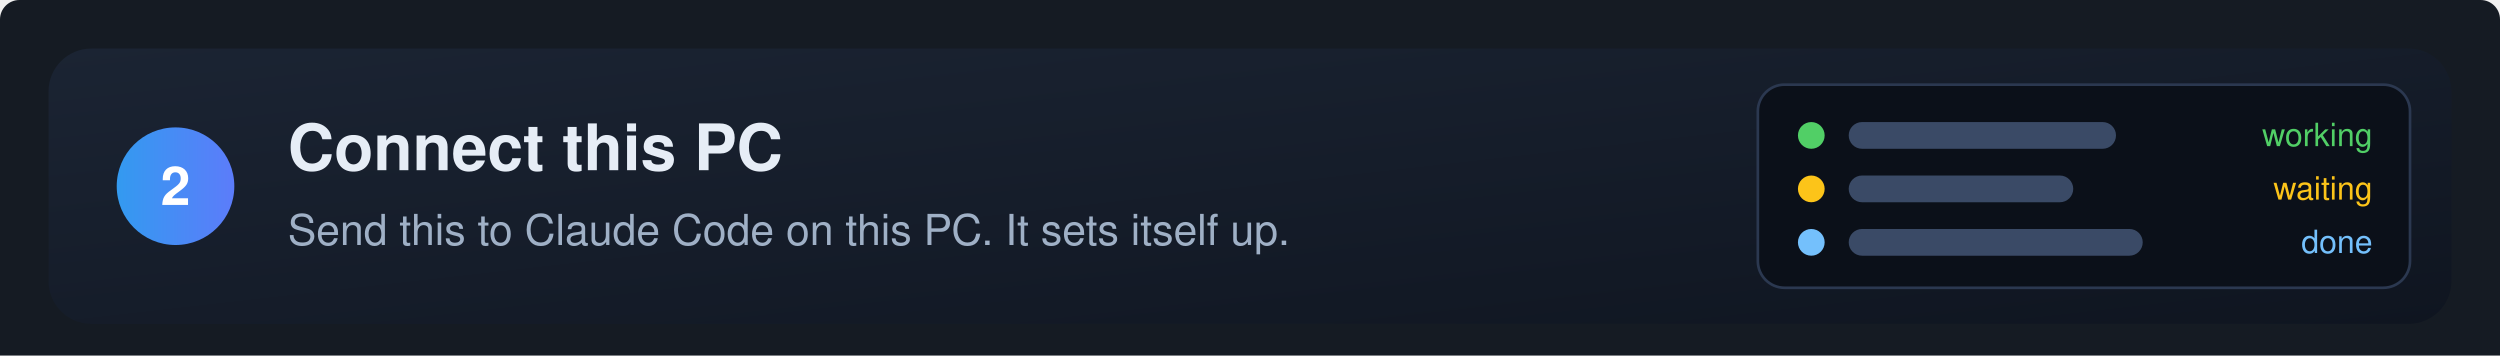
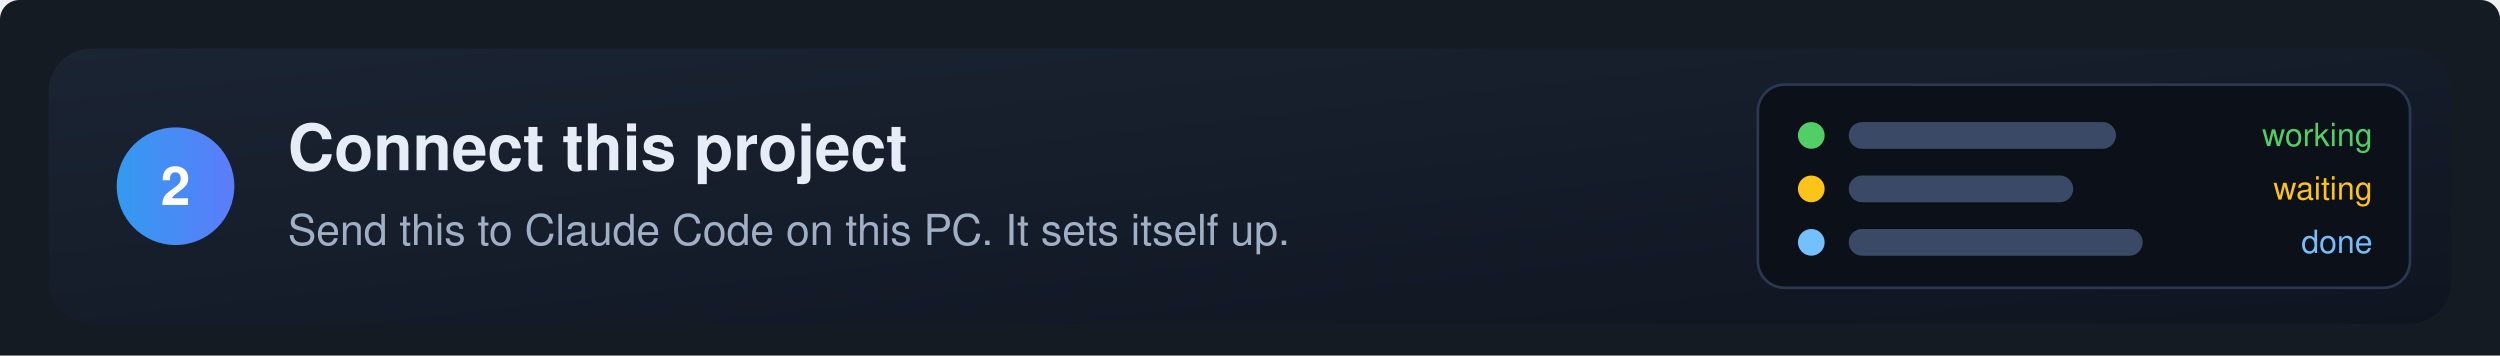
- <svg xmlns="http://www.w3.org/2000/svg" viewBox="0 0 900 128" width="900" height="128" role="img" aria-label="Step 2: Connect this PC. Send this to Claude Code on this PC. It sets itself up.">
+ <svg xmlns="http://www.w3.org/2000/svg" viewBox="0 0 900 128" width="900" height="128" role="img" aria-label="Step 2: Connect this project. Send this to Claude Code on this PC. It sets itself up.">
  <path d="M0 128V7A7 7 0 0 1 7 0H893A7 7 0 0 1 900 7V128z" fill="#151b23" />
  <g transform="translate(17,17) scale(0.96222)">
    <defs>
      <linearGradient id="bg" x1="0" y1="0" x2="1" y2="1">
        <stop offset="0" stop-color="#1b2433" />
        <stop offset="1" stop-color="#0f1520" />
      </linearGradient>
      <linearGradient id="accent" x1="0" y1="0" x2="1" y2="0">
        <stop offset="0" stop-color="#339af0" />
        <stop offset="1" stop-color="#5c7cfa" />
      </linearGradient>
      <style>
      text{font-family:-apple-system,'Segoe UI',Helvetica,Arial,sans-serif;fill:#e6edf6}
      .m{font-family:'Cascadia Code',Consolas,Menlo,monospace;font-size:13px;fill:#8fd0ff}
    </style>
    </defs>
    <rect x=".5" y=".5" width="899" height="103" rx="16" fill="url(#bg)" />
    <circle cx="48" cy="52" r="22" fill="url(#accent)" />
    <text x="48" y="59" text-anchor="middle" style="font-size:20px;font-weight:700;fill:#fff">2</text>
-     <text x="90" y="46" style="font-size:24px;font-weight:700">Connect this PC</text>
+     <text x="90" y="46" style="font-size:24px;font-weight:700">Connect this project</text>
    <text x="90" y="74" style="font-size:16px;fill:#9fb0c6">Send this to Claude Code on this PC. It sets itself up.</text>
    <rect x="640" y="14" width="244" height="76" rx="10" fill="#0b1019" stroke="#2b3850" />
    <circle cx="660" cy="33" r="5" fill="#51cf66" />
    <rect x="674" y="28" width="100" height="10" rx="5" fill="#3a4a66" />
    <text x="870" y="37" text-anchor="end" style="font-size:12px;fill:#51cf66">working</text>
    <circle cx="660" cy="53" r="5" fill="#fcc419" />
    <rect x="674" y="48" width="84" height="10" rx="5" fill="#3a4a66" />
    <text x="870" y="57" text-anchor="end" style="font-size:12px;fill:#fcc419">waiting</text>
    <circle cx="660" cy="73" r="5" fill="#74c0fc" />
    <rect x="674" y="68" width="110" height="10" rx="5" fill="#3a4a66" />
    <text x="870" y="77" text-anchor="end" style="font-size:12px;fill:#74c0fc">done</text>
  </g>
</svg>
